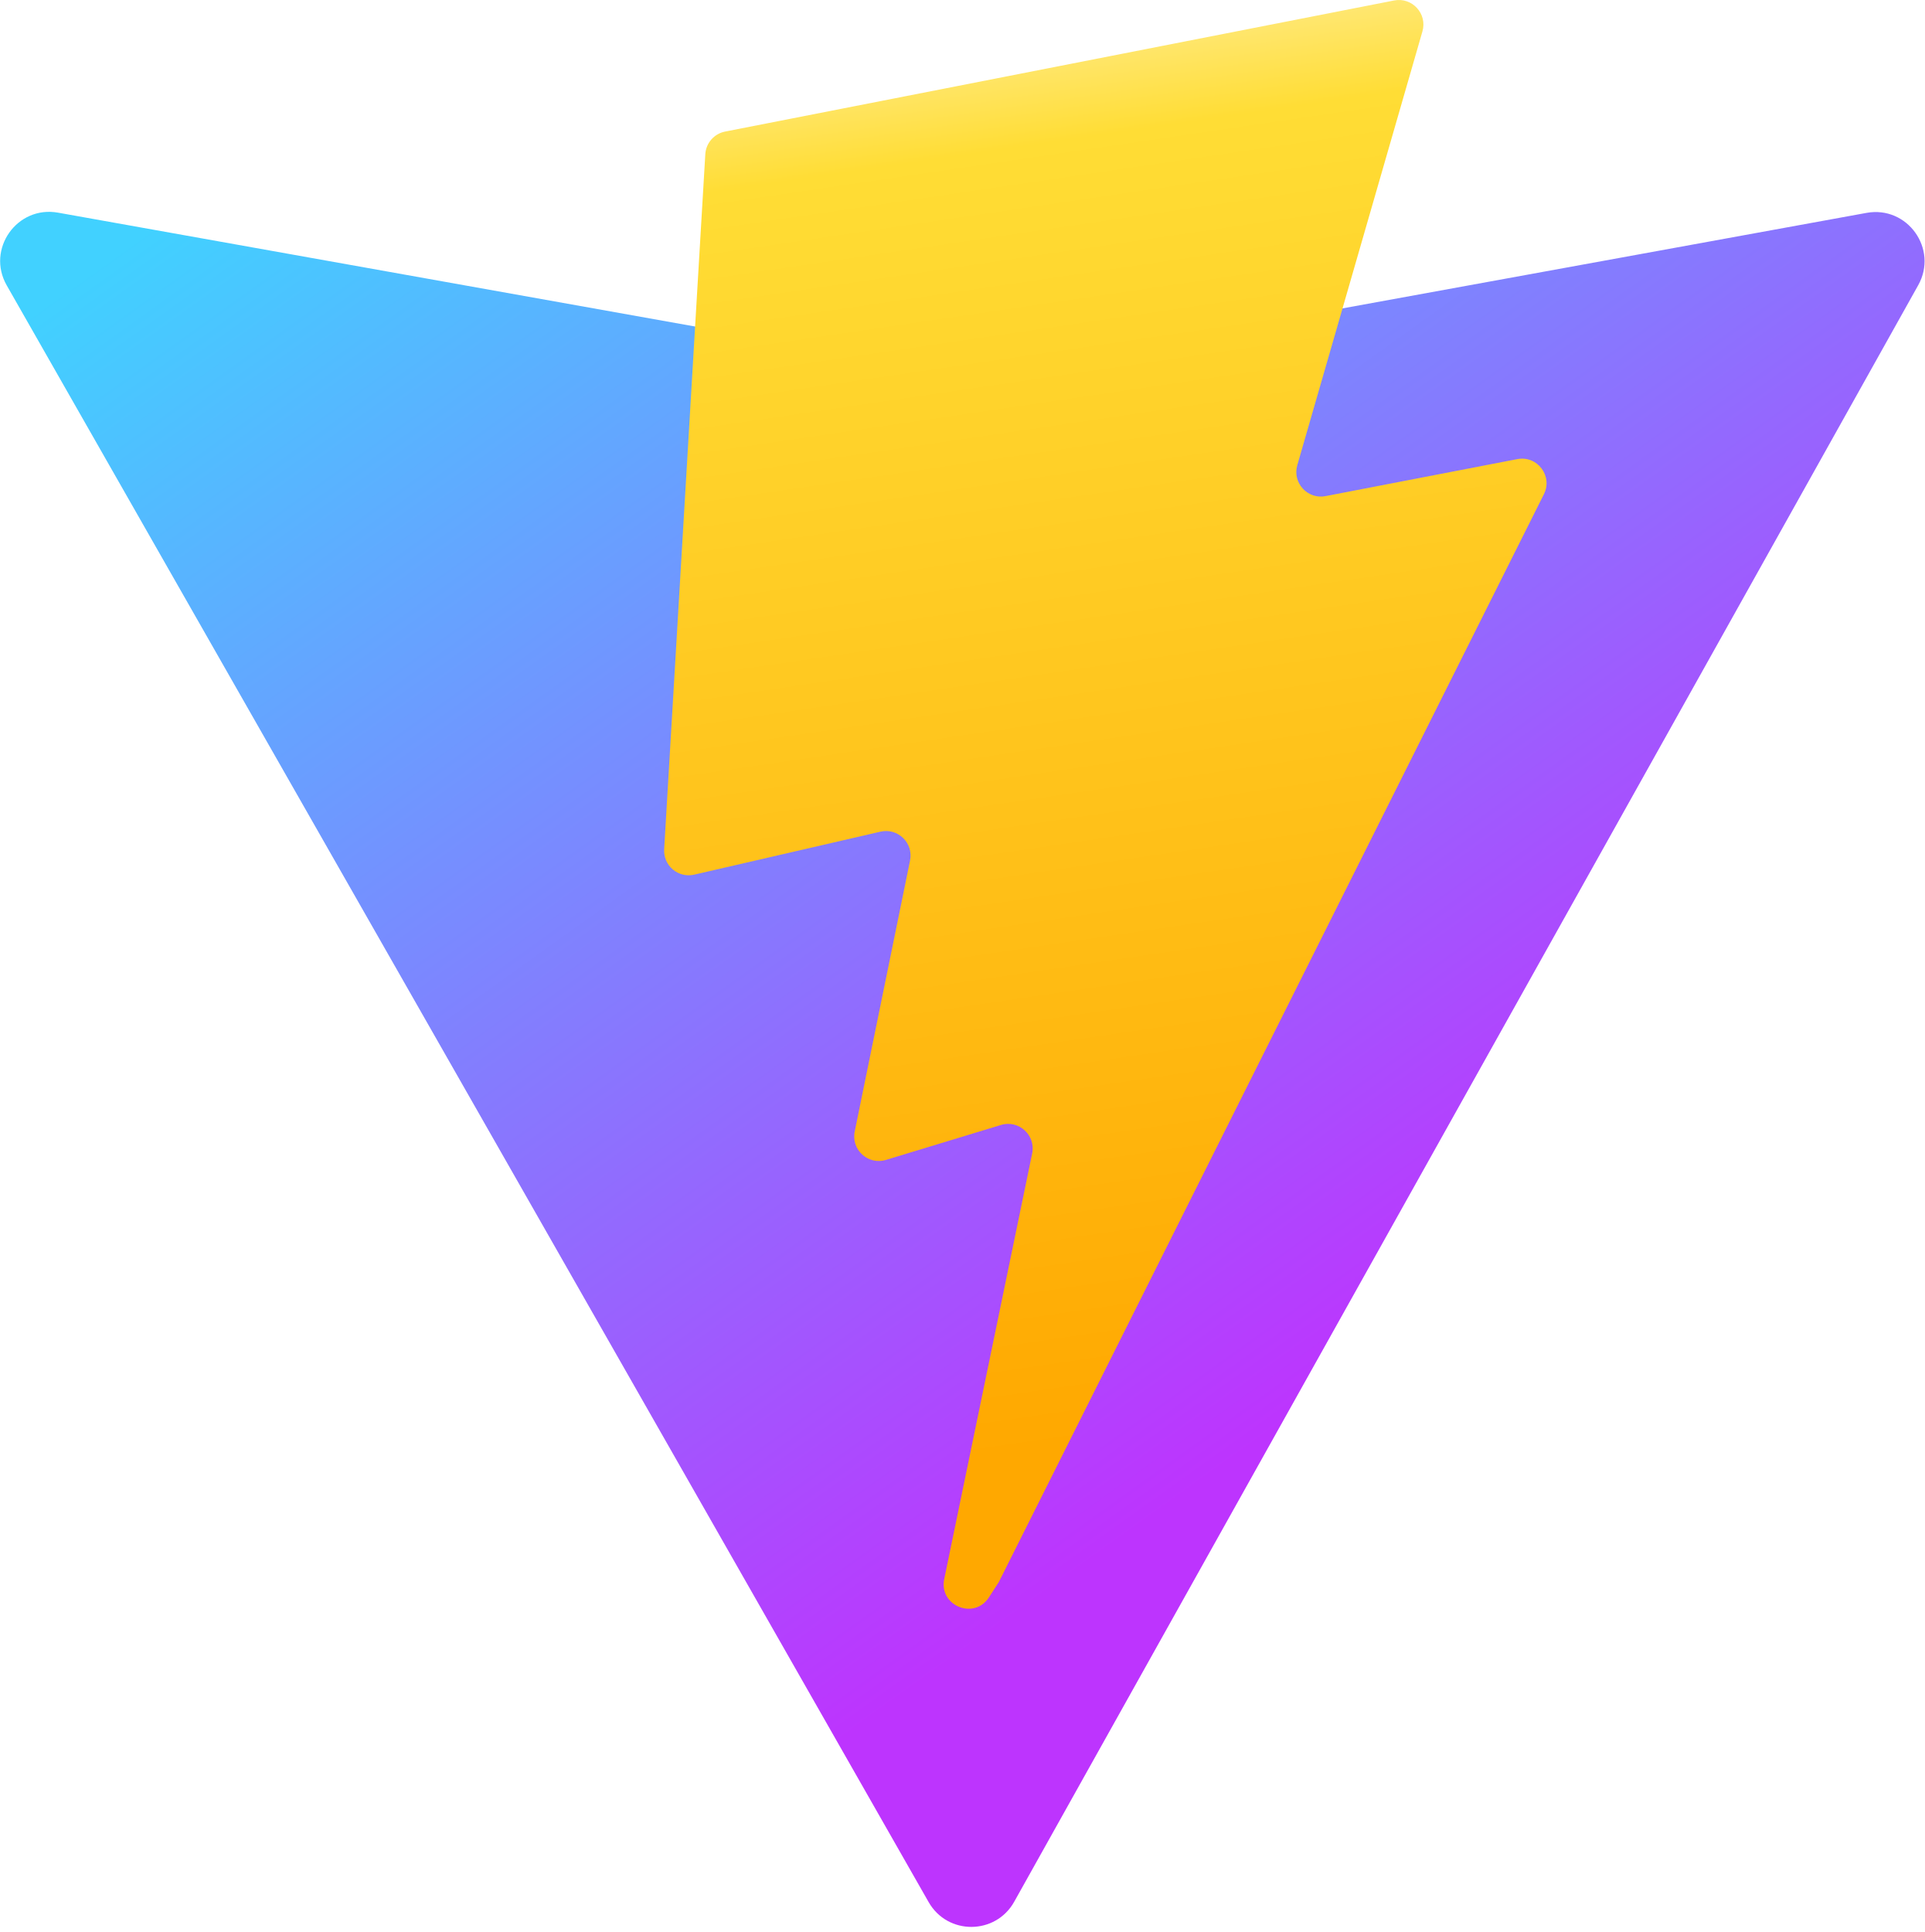
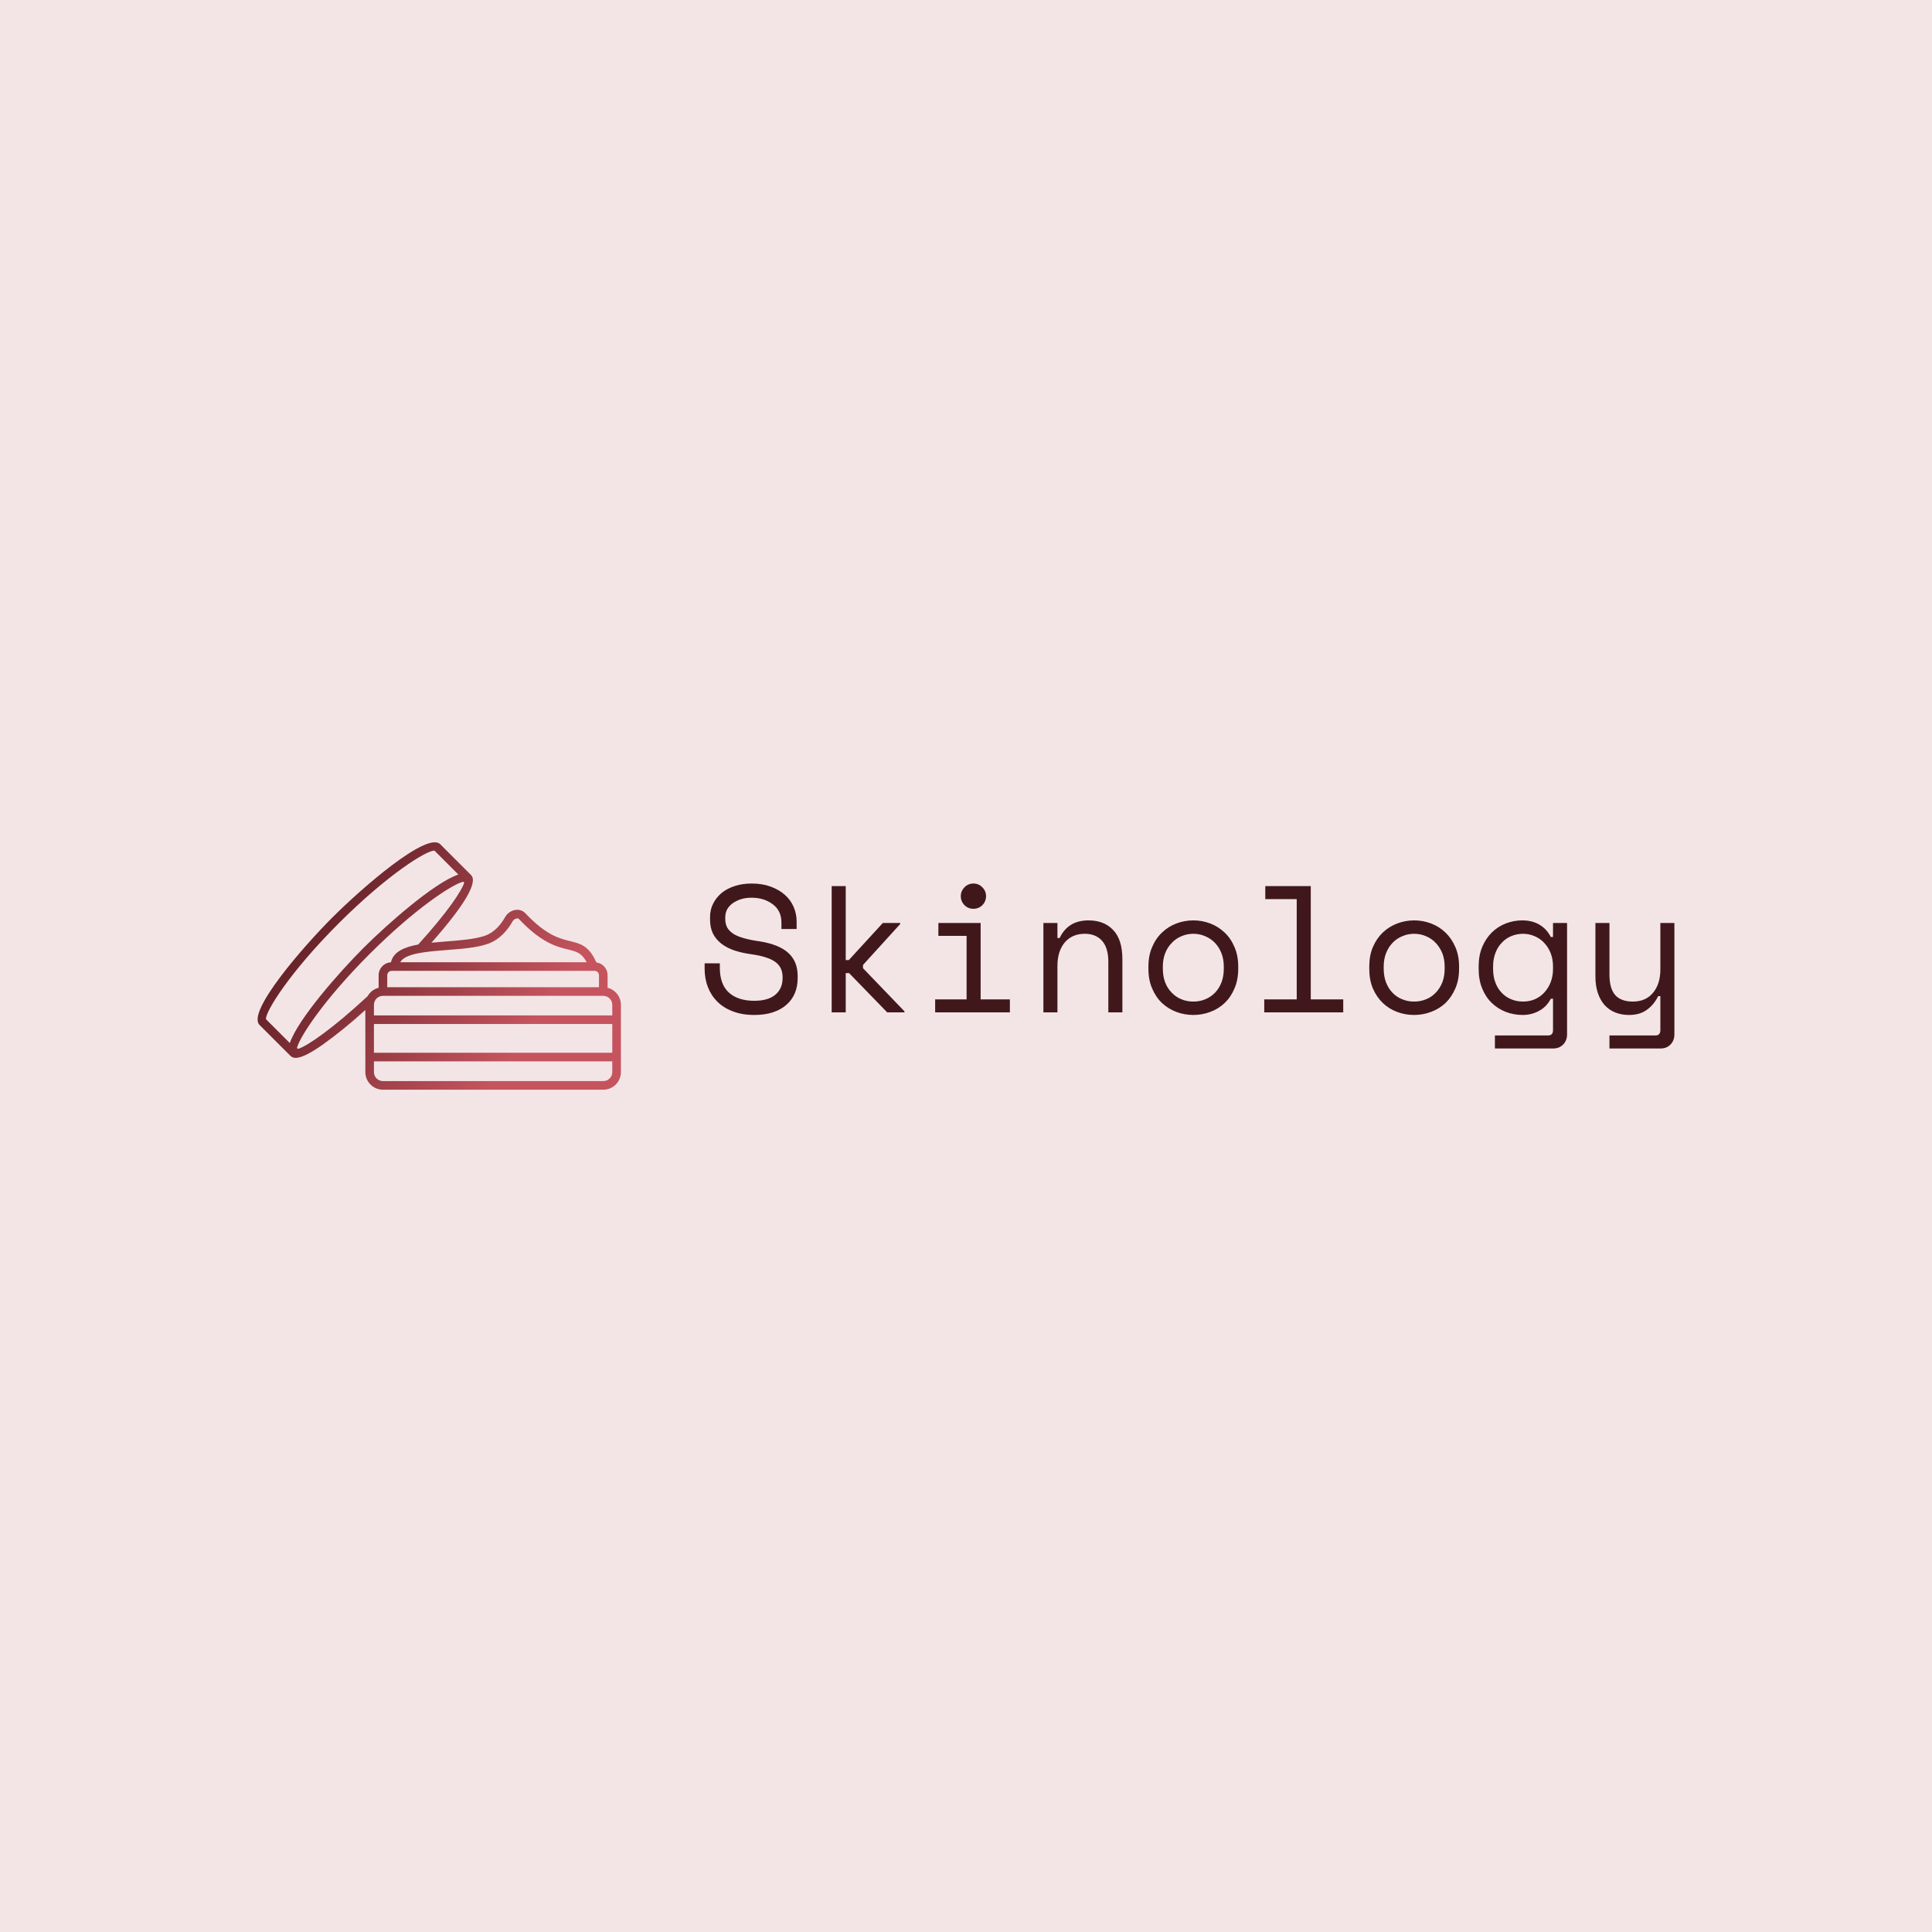
- <svg xmlns="http://www.w3.org/2000/svg" aria-hidden="true" role="img" class="iconify iconify--logos" width="31.88" height="32" preserveAspectRatio="xMidYMid meet" viewBox="0 0 256 257">
-   <defs>
-     <linearGradient id="IconifyId1813088fe1fbc01fb466" x1="-.828%" x2="57.636%" y1="7.652%" y2="78.411%">
-       <stop offset="0%" stop-color="#41D1FF" />
-       <stop offset="100%" stop-color="#BD34FE" />
-     </linearGradient>
-     <linearGradient id="IconifyId1813088fe1fbc01fb467" x1="43.376%" x2="50.316%" y1="2.242%" y2="89.03%">
-       <stop offset="0%" stop-color="#FFEA83" />
-       <stop offset="8.333%" stop-color="#FFDD35" />
-       <stop offset="100%" stop-color="#FFA800" />
+ <svg xmlns="http://www.w3.org/2000/svg" data-v-fde0c5aa="" viewBox="0 0 300 300" class="iconLeft">
+   <defs data-v-fde0c5aa="" />
+   <rect data-v-fde0c5aa="" fill="#F3E5E6" x="0" y="0" width="300px" height="300px" class="logo-background-square" />
+   <defs data-v-fde0c5aa="" />
+   <g data-v-fde0c5aa="" id="2caa7456-6ec9-4d79-9ce3-758b9851c7b3" fill="#40181B" transform="matrix(2.000872,0,0,2.000872,108.1538,125.8295)">
+     <path d="M6.59 9.21L6.59 8.71L6.59 8.71Q6.59 8.23 6.41 7.87L6.41 7.87L6.41 7.87Q6.22 7.50 5.89 7.27L5.89 7.27L5.89 7.27Q5.57 7.03 5.15 6.90L5.15 6.90L5.15 6.90Q4.73 6.78 4.27 6.78L4.27 6.78L4.27 6.78Q3.86 6.78 3.50 6.88L3.50 6.88L3.50 6.88Q3.14 6.99 2.85 7.18L2.85 7.18L2.85 7.18Q2.56 7.38 2.39 7.66L2.39 7.66L2.39 7.66Q2.23 7.95 2.23 8.33L2.23 8.33L2.23 8.41L2.23 8.41Q2.23 8.82 2.39 9.11L2.39 9.11L2.39 9.11Q2.56 9.39 2.89 9.60L2.89 9.60L2.89 9.60Q3.22 9.80 3.71 9.93L3.71 9.93L3.71 9.93Q4.20 10.07 4.86 10.16L4.86 10.16L4.86 10.16Q6.40 10.40 7.13 11.07L7.13 11.07L7.13 11.07Q7.85 11.73 7.85 12.85L7.85 12.85L7.85 13.02L7.85 13.02Q7.85 13.65 7.64 14.17L7.64 14.17L7.64 14.17Q7.42 14.70 6.99 15.08L6.99 15.08L6.99 15.08Q6.57 15.46 5.94 15.67L5.94 15.67L5.94 15.67Q5.31 15.88 4.48 15.88L4.48 15.88L4.48 15.88Q3.54 15.88 2.82 15.60L2.82 15.60L2.82 15.60Q2.10 15.33 1.62 14.85L1.62 14.85L1.62 14.85Q1.13 14.36 0.88 13.71L0.88 13.71L0.88 13.71Q0.63 13.06 0.63 12.29L0.63 12.29L0.63 11.87L1.81 11.87L1.81 12.21L1.81 12.21Q1.81 13.50 2.51 14.14L2.51 14.14L2.51 14.14Q3.22 14.78 4.48 14.78L4.48 14.78L4.48 14.78Q5.57 14.78 6.13 14.30L6.13 14.30L6.13 14.30Q6.68 13.82 6.68 13.02L6.68 13.02L6.68 12.94L6.68 12.94Q6.68 12.17 6.11 11.76L6.11 11.76L6.11 11.76Q5.54 11.35 4.27 11.17L4.27 11.17L4.27 11.17Q3.53 11.07 2.93 10.87L2.93 10.87L2.93 10.87Q2.34 10.67 1.92 10.34L1.92 10.34L1.92 10.34Q1.50 10.01 1.27 9.55L1.27 9.55L1.27 9.55Q1.05 9.09 1.05 8.46L1.05 8.46L1.05 8.29L1.05 8.29Q1.05 7.71 1.29 7.24L1.29 7.24L1.29 7.24Q1.53 6.76 1.95 6.41L1.95 6.41L1.95 6.41Q2.38 6.06 2.98 5.87L2.98 5.87L2.98 5.87Q3.57 5.68 4.28 5.68L4.28 5.68L4.28 5.68Q5.11 5.68 5.76 5.92L5.76 5.92L5.76 5.92Q6.41 6.16 6.86 6.56L6.86 6.56L6.86 6.56Q7.31 6.96 7.54 7.50L7.54 7.50L7.54 7.50Q7.77 8.04 7.77 8.62L7.77 8.62L7.77 9.21L6.59 9.21ZM11.58 5.88L11.58 11.62L11.82 11.62L14.46 8.74L15.81 8.74L15.81 8.82L12.92 12.00L12.92 12.25L16.14 15.60L16.14 15.68L14.80 15.68L11.84 12.63L11.58 12.63L11.58 15.68L10.49 15.68L10.49 5.88L11.58 5.88ZM20.51 6.66L20.51 6.66L20.51 6.66Q20.51 6.26 20.80 5.97L20.80 5.97L20.80 5.97Q21.08 5.68 21.49 5.68L21.49 5.68L21.49 5.68Q21.90 5.68 22.18 5.97L22.18 5.97L22.18 5.97Q22.47 6.26 22.47 6.66L22.47 6.66L22.47 6.66Q22.47 7.07 22.18 7.36L22.18 7.36L22.18 7.36Q21.90 7.64 21.49 7.64L21.49 7.64L21.49 7.64Q21.08 7.64 20.80 7.36L20.80 7.36L20.80 7.36Q20.51 7.07 20.51 6.66ZM18.52 15.68L18.52 14.67L20.96 14.67L20.96 9.74L18.77 9.74L18.77 8.74L22.05 8.74L22.05 14.67L24.32 14.67L24.32 15.68L18.52 15.68ZM28.01 12.07L28.01 15.68L26.92 15.68L26.92 8.74L28.01 8.74L28.01 9.91L28.18 9.91L28.18 9.91Q28.83 8.54 30.42 8.54L30.42 8.54L30.42 8.54Q31.63 8.54 32.34 9.29L32.34 9.29L32.34 9.29Q33.05 10.04 33.05 11.54L33.05 11.54L33.05 15.68L31.96 15.68L31.96 11.76L31.96 11.76Q31.96 10.67 31.47 10.12L31.47 10.12L31.47 10.12Q30.98 9.58 30.14 9.58L30.14 9.58L30.14 9.58Q29.15 9.58 28.58 10.25L28.58 10.25L28.58 10.25Q28.01 10.93 28.01 12.07L28.01 12.07ZM42.04 12.12L42.04 12.29L42.04 12.29Q42.04 13.16 41.75 13.82L41.75 13.82L41.75 13.82Q41.47 14.49 40.99 14.95L40.99 14.95L40.99 14.95Q40.52 15.40 39.88 15.64L39.88 15.64L39.88 15.64Q39.24 15.88 38.56 15.88L38.56 15.88L38.56 15.88Q37.86 15.88 37.23 15.64L37.23 15.64L37.23 15.64Q36.60 15.40 36.12 14.95L36.12 14.95L36.12 14.95Q35.64 14.49 35.36 13.82L35.36 13.82L35.36 13.82Q35.07 13.16 35.07 12.29L35.07 12.29L35.07 12.12L35.07 12.12Q35.07 11.27 35.36 10.61L35.36 10.61L35.36 10.61Q35.64 9.94 36.13 9.48L36.13 9.48L36.13 9.48Q36.61 9.02 37.24 8.78L37.24 8.78L37.24 8.78Q37.87 8.54 38.56 8.54L38.56 8.54L38.56 8.54Q39.24 8.54 39.87 8.78L39.87 8.78L39.87 8.78Q40.50 9.02 40.98 9.48L40.98 9.48L40.98 9.48Q41.47 9.94 41.75 10.61L41.75 10.61L41.75 10.61Q42.04 11.27 42.04 12.12L42.04 12.12ZM38.56 14.84L38.56 14.84L38.56 14.84Q39.06 14.84 39.49 14.66L39.49 14.66L39.49 14.66Q39.91 14.49 40.24 14.15L40.24 14.15L40.24 14.15Q40.56 13.82 40.74 13.35L40.74 13.35L40.74 13.35Q40.92 12.88 40.92 12.29L40.92 12.29L40.92 12.12L40.92 12.12Q40.92 11.56 40.74 11.09L40.74 11.09L40.74 11.09Q40.56 10.63 40.24 10.29L40.24 10.29L40.24 10.29Q39.91 9.95 39.48 9.77L39.48 9.77L39.48 9.77Q39.05 9.58 38.56 9.58L38.56 9.58L38.56 9.58Q38.07 9.58 37.63 9.77L37.63 9.77L37.63 9.77Q37.20 9.95 36.88 10.29L36.88 10.29L36.88 10.29Q36.55 10.63 36.37 11.09L36.37 11.09L36.37 11.09Q36.19 11.56 36.19 12.12L36.19 12.12L36.19 12.29L36.19 12.29Q36.19 12.88 36.37 13.35L36.37 13.35L36.37 13.35Q36.55 13.82 36.88 14.15L36.88 14.15L36.88 14.15Q37.20 14.49 37.63 14.66L37.63 14.66L37.63 14.66Q38.05 14.84 38.56 14.84ZM44.06 15.68L44.06 14.67L46.58 14.67L46.58 6.89L44.14 6.89L44.14 5.88L47.67 5.88L47.67 14.67L50.19 14.67L50.19 15.68L44.06 15.68ZM59.18 12.12L59.18 12.29L59.18 12.29Q59.18 13.16 58.89 13.82L58.89 13.82L58.89 13.82Q58.60 14.49 58.13 14.95L58.13 14.95L58.13 14.95Q57.65 15.40 57.01 15.64L57.01 15.64L57.01 15.64Q56.38 15.88 55.69 15.88L55.69 15.88L55.69 15.88Q54.99 15.88 54.36 15.64L54.36 15.64L54.36 15.64Q53.73 15.40 53.26 14.95L53.26 14.95L53.26 14.95Q52.78 14.49 52.49 13.82L52.49 13.82L52.49 13.82Q52.21 13.16 52.21 12.29L52.21 12.29L52.21 12.12L52.21 12.12Q52.21 11.27 52.49 10.61L52.49 10.61L52.49 10.61Q52.78 9.94 53.26 9.48L53.26 9.48L53.26 9.48Q53.75 9.02 54.38 8.78L54.38 8.78L54.38 8.78Q55.01 8.54 55.69 8.54L55.69 8.54L55.69 8.54Q56.38 8.54 57.01 8.78L57.01 8.78L57.01 8.78Q57.64 9.02 58.12 9.48L58.12 9.48L58.12 9.48Q58.60 9.94 58.89 10.61L58.89 10.61L58.89 10.61Q59.18 11.27 59.18 12.12L59.18 12.12ZM55.69 14.84L55.69 14.84L55.69 14.84Q56.20 14.84 56.62 14.66L56.62 14.66L56.62 14.66Q57.05 14.49 57.37 14.15L57.37 14.15L57.37 14.15Q57.69 13.82 57.88 13.35L57.88 13.35L57.88 13.35Q58.06 12.88 58.06 12.29L58.06 12.29L58.06 12.12L58.06 12.12Q58.06 11.56 57.88 11.09L57.88 11.09L57.88 11.09Q57.69 10.63 57.37 10.29L57.37 10.29L57.37 10.29Q57.05 9.95 56.62 9.77L56.62 9.77L56.62 9.77Q56.18 9.58 55.69 9.58L55.69 9.58L55.69 9.58Q55.20 9.58 54.77 9.77L54.77 9.77L54.77 9.77Q54.33 9.95 54.01 10.29L54.01 10.29L54.01 10.29Q53.69 10.63 53.51 11.09L53.51 11.09L53.51 11.09Q53.33 11.56 53.33 12.12L53.33 12.12L53.33 12.29L53.33 12.29Q53.33 12.88 53.51 13.35L53.51 13.35L53.51 13.35Q53.69 13.82 54.01 14.15L54.01 14.15L54.01 14.15Q54.33 14.49 54.76 14.66L54.76 14.66L54.76 14.66Q55.19 14.84 55.69 14.84ZM66.47 17.05L66.47 14.62L66.30 14.62L66.30 14.62Q65.97 15.25 65.39 15.56L65.39 15.56L65.39 15.56Q64.81 15.88 64.12 15.88L64.12 15.88L64.12 15.88Q63.42 15.88 62.80 15.64L62.80 15.64L62.80 15.64Q62.19 15.40 61.72 14.95L61.72 14.95L61.72 14.95Q61.25 14.50 60.98 13.84L60.98 13.84L60.98 13.84Q60.70 13.17 60.70 12.32L60.70 12.32L60.70 12.10L60.70 12.10Q60.70 11.26 60.98 10.59L60.98 10.59L60.98 10.59Q61.26 9.93 61.73 9.47L61.73 9.47L61.73 9.47Q62.19 9.02 62.80 8.78L62.80 8.78L62.80 8.78Q63.42 8.54 64.09 8.54L64.09 8.54L64.09 8.54Q64.85 8.54 65.41 8.87L65.41 8.87L65.41 8.87Q65.98 9.20 66.30 9.83L66.30 9.83L66.47 9.83L66.47 8.74L67.56 8.74L67.56 17.39L67.56 17.39Q67.56 17.86 67.26 18.17L67.26 18.17L67.26 18.17Q66.96 18.48 66.49 18.48L66.49 18.48L61.96 18.48L61.96 17.47L66.09 17.47L66.09 17.47Q66.47 17.47 66.47 17.05L66.47 17.05ZM64.15 14.84L64.15 14.84L64.15 14.84Q64.64 14.84 65.06 14.66L65.06 14.66L65.06 14.66Q65.48 14.48 65.79 14.14L65.79 14.14L65.79 14.14Q66.11 13.80 66.29 13.33L66.29 13.33L66.29 13.33Q66.47 12.87 66.47 12.29L66.47 12.29L66.47 12.12L66.47 12.12Q66.47 11.56 66.29 11.09L66.29 11.09L66.29 11.09Q66.11 10.63 65.79 10.29L65.79 10.29L65.79 10.29Q65.48 9.95 65.05 9.77L65.05 9.77L65.05 9.77Q64.62 9.58 64.15 9.58L64.15 9.58L64.15 9.58Q63.66 9.58 63.23 9.76L63.23 9.76L63.23 9.76Q62.80 9.94 62.49 10.28L62.49 10.28L62.49 10.28Q62.17 10.61 62.00 11.07L62.00 11.07L62.00 11.07Q61.82 11.54 61.82 12.10L61.82 12.10L61.82 12.32L61.82 12.32Q61.82 12.91 62.00 13.37L62.00 13.37L62.00 13.37Q62.17 13.83 62.49 14.16L62.49 14.16L62.49 14.16Q62.80 14.49 63.22 14.66L63.22 14.66L63.22 14.66Q63.64 14.84 64.15 14.84ZM74.80 17.05L74.80 14.42L74.63 14.42L74.63 14.42Q74.30 15.09 73.75 15.48L73.75 15.48L73.75 15.48Q73.21 15.88 72.37 15.88L72.37 15.88L72.37 15.88Q71.79 15.88 71.31 15.69L71.31 15.69L71.31 15.69Q70.83 15.50 70.48 15.12L70.48 15.12L70.48 15.12Q70.14 14.74 69.95 14.18L69.95 14.18L69.95 14.18Q69.76 13.62 69.76 12.88L69.76 12.88L69.76 8.74L70.85 8.74L70.85 12.74L70.85 12.74Q70.85 13.83 71.30 14.34L71.30 14.34L71.30 14.34Q71.75 14.84 72.67 14.84L72.67 14.84L72.67 14.84Q73.67 14.84 74.23 14.16L74.23 14.16L74.23 14.16Q74.80 13.48 74.80 12.35L74.80 12.35L74.80 8.74L75.89 8.74L75.89 17.39L75.89 17.39Q75.89 17.86 75.59 18.17L75.59 18.17L75.59 18.17Q75.29 18.48 74.82 18.48L74.82 18.48L70.85 18.48L70.85 17.47L74.42 17.47L74.42 17.47Q74.80 17.47 74.80 17.05L74.80 17.05Z" />
+   </g>
+   <defs data-v-fde0c5aa="">
+     <linearGradient data-v-fde0c5aa="" gradientTransform="rotate(25)" id="db1908d4-938c-4565-9156-2fee0ccc6c54" x1="0%" y1="0%" x2="100%" y2="0%">
+       <stop data-v-fde0c5aa="" offset="0%" stop-color="#420F14" stop-opacity="1" />
+       <stop data-v-fde0c5aa="" offset="100%" stop-color="#C5545E" stop-opacity="1" />
    </linearGradient>
  </defs>
-   <path fill="url(#IconifyId1813088fe1fbc01fb466)" d="M255.153 37.938L134.897 252.976c-2.483 4.44-8.862 4.466-11.382.048L.875 37.958c-2.746-4.814 1.371-10.646 6.827-9.67l120.385 21.517a6.537 6.537 0 0 0 2.322-.004l117.867-21.483c5.438-.991 9.574 4.796 6.877 9.62Z" />
-   <path fill="url(#IconifyId1813088fe1fbc01fb467)" d="M185.432.063L96.44 17.501a3.268 3.268 0 0 0-2.634 3.014l-5.474 92.456a3.268 3.268 0 0 0 3.997 3.378l24.777-5.718c2.318-.535 4.413 1.507 3.936 3.838l-7.361 36.047c-.495 2.426 1.782 4.5 4.151 3.78l15.304-4.649c2.372-.72 4.652 1.36 4.15 3.788l-11.698 56.621c-.732 3.542 3.979 5.473 5.943 2.437l1.313-2.028l72.516-144.72c1.215-2.423-.88-5.186-3.54-4.672l-25.505 4.922c-2.396.462-4.435-1.77-3.759-4.114l16.646-57.705c.677-2.35-1.37-4.583-3.769-4.113Z" />
+   <g data-v-fde0c5aa="" id="18fb9e83-292f-4ddd-98db-6f2efb69ad0e" stroke="none" fill="url(#db1908d4-938c-4565-9156-2fee0ccc6c54)" transform="matrix(0.4461547,0,0,0.4461547,39.66975,117.7377)">
+     <path d="M122.567 79.9a.02.02 0 0 1-.016-.02v-4.357a4.516 4.516 0 0 0-3.9-4.46.02.02 0 0 1-.016-.012c-2.572-5.777-5.475-6.5-9.106-7.391-3.743-.917-8.4-2.059-15.616-9.725a3.861 3.861 0 0 0-3.325-1.154 5.025 5.025 0 0 0-3.7 2.5c-1.284 2.29-3.541 5.276-7 6.493s-8.515 1.6-13.41 1.98a212.26 212.26 0 0 0-5.169.442.022.022 0 0 1-.018-.036C72.875 51.034 77.5 43.126 75.024 40.647L64.309 29.931C59.758 25.375 37.1 45.094 26.834 55.354S-3.141 88.275 1.412 92.828l10.715 10.716a2.47 2.47 0 0 0 1.873.746c1.6 0 4.281-1.04 9.205-4.46A161.2 161.2 0 0 0 38.2 87.644a.022.022 0 0 1 .036.016v21.574a6.131 6.131 0 0 0 6.131 6.131h76.688a6.131 6.131 0 0 0 6.131-6.131V85.812a6.115 6.115 0 0 0-4.619-5.912zm1.615 5.939v3.644a.022.022 0 0 1-.022.022H41.254a.022.022 0 0 1-.022-.022v-3.649a3.131 3.131 0 0 1 3.131-3.134h76.688a3.131 3.131 0 0 1 3.131 3.134zm-.022 16.661H41.254a.022.022 0 0 1-.022-.022v-9.956a.022.022 0 0 1 .022-.022h82.906a.022.022 0 0 1 .022.022v9.956a.022.022 0 0 1-.022.022zm-4.631-22.8H45.886a.022.022 0 0 1-.022-.022v-4.133A1.545 1.545 0 0 1 47.409 74h70.6a1.545 1.545 0 0 1 1.545 1.545v4.136a.022.022 0 0 1-.025.019zM66.7 66.744c5.088-.392 10.348-.8 14.174-2.141 4.348-1.528 7.092-5.116 8.628-7.857a2.061 2.061 0 0 1 1.452-.987.826.826 0 0 1 .775.231c7.823 8.314 13.178 9.626 17.087 10.584 2.9.71 4.7 1.162 6.445 4.391a.024.024 0 0 1-.019.035H50.419a.024.024 0 0 1-.02-.035c1.768-3.102 9.139-3.665 16.301-4.221zm-37.744-9.269C46.05 40.381 59.771 31.912 62.3 32.172a.025.025 0 0 1 .014.008l8.273 8.272a.021.021 0 0 1-.007.035c-8.4 2.873-24.75 17.3-33.03 25.583S14.839 90.7 11.967 99.1a.02.02 0 0 1-.035.007L3.66 90.834a.027.027 0 0 1-.007-.014c-.259-2.543 8.208-16.25 25.303-33.345zm-14 43.648a.371.371 0 0 1-.472-.446C15.575 96.7 24 83.867 39.671 68.191S68.161 44.1 72.15 43.006a.37.37 0 0 1 .447.472c-.895 2.684-5.441 9.754-15.94 21.347a.02.02 0 0 1-.012.006c-4.882.9-8.681 2.551-9.483 6.177a.02.02 0 0 1-.018.016 4.518 4.518 0 0 0-4.28 4.5v4.352a.02.02 0 0 1-.016.02 6.128 6.128 0 0 0-3.834 2.936c-12.398 11.52-20.976 17.282-24.058 18.291zm106.1 11.242H44.363a3.131 3.131 0 0 1-3.131-3.131v-3.712a.022.022 0 0 1 .022-.022h82.906a.022.022 0 0 1 .022.022v3.712a3.131 3.131 0 0 1-3.131 3.131z" />
+   </g>
</svg>
